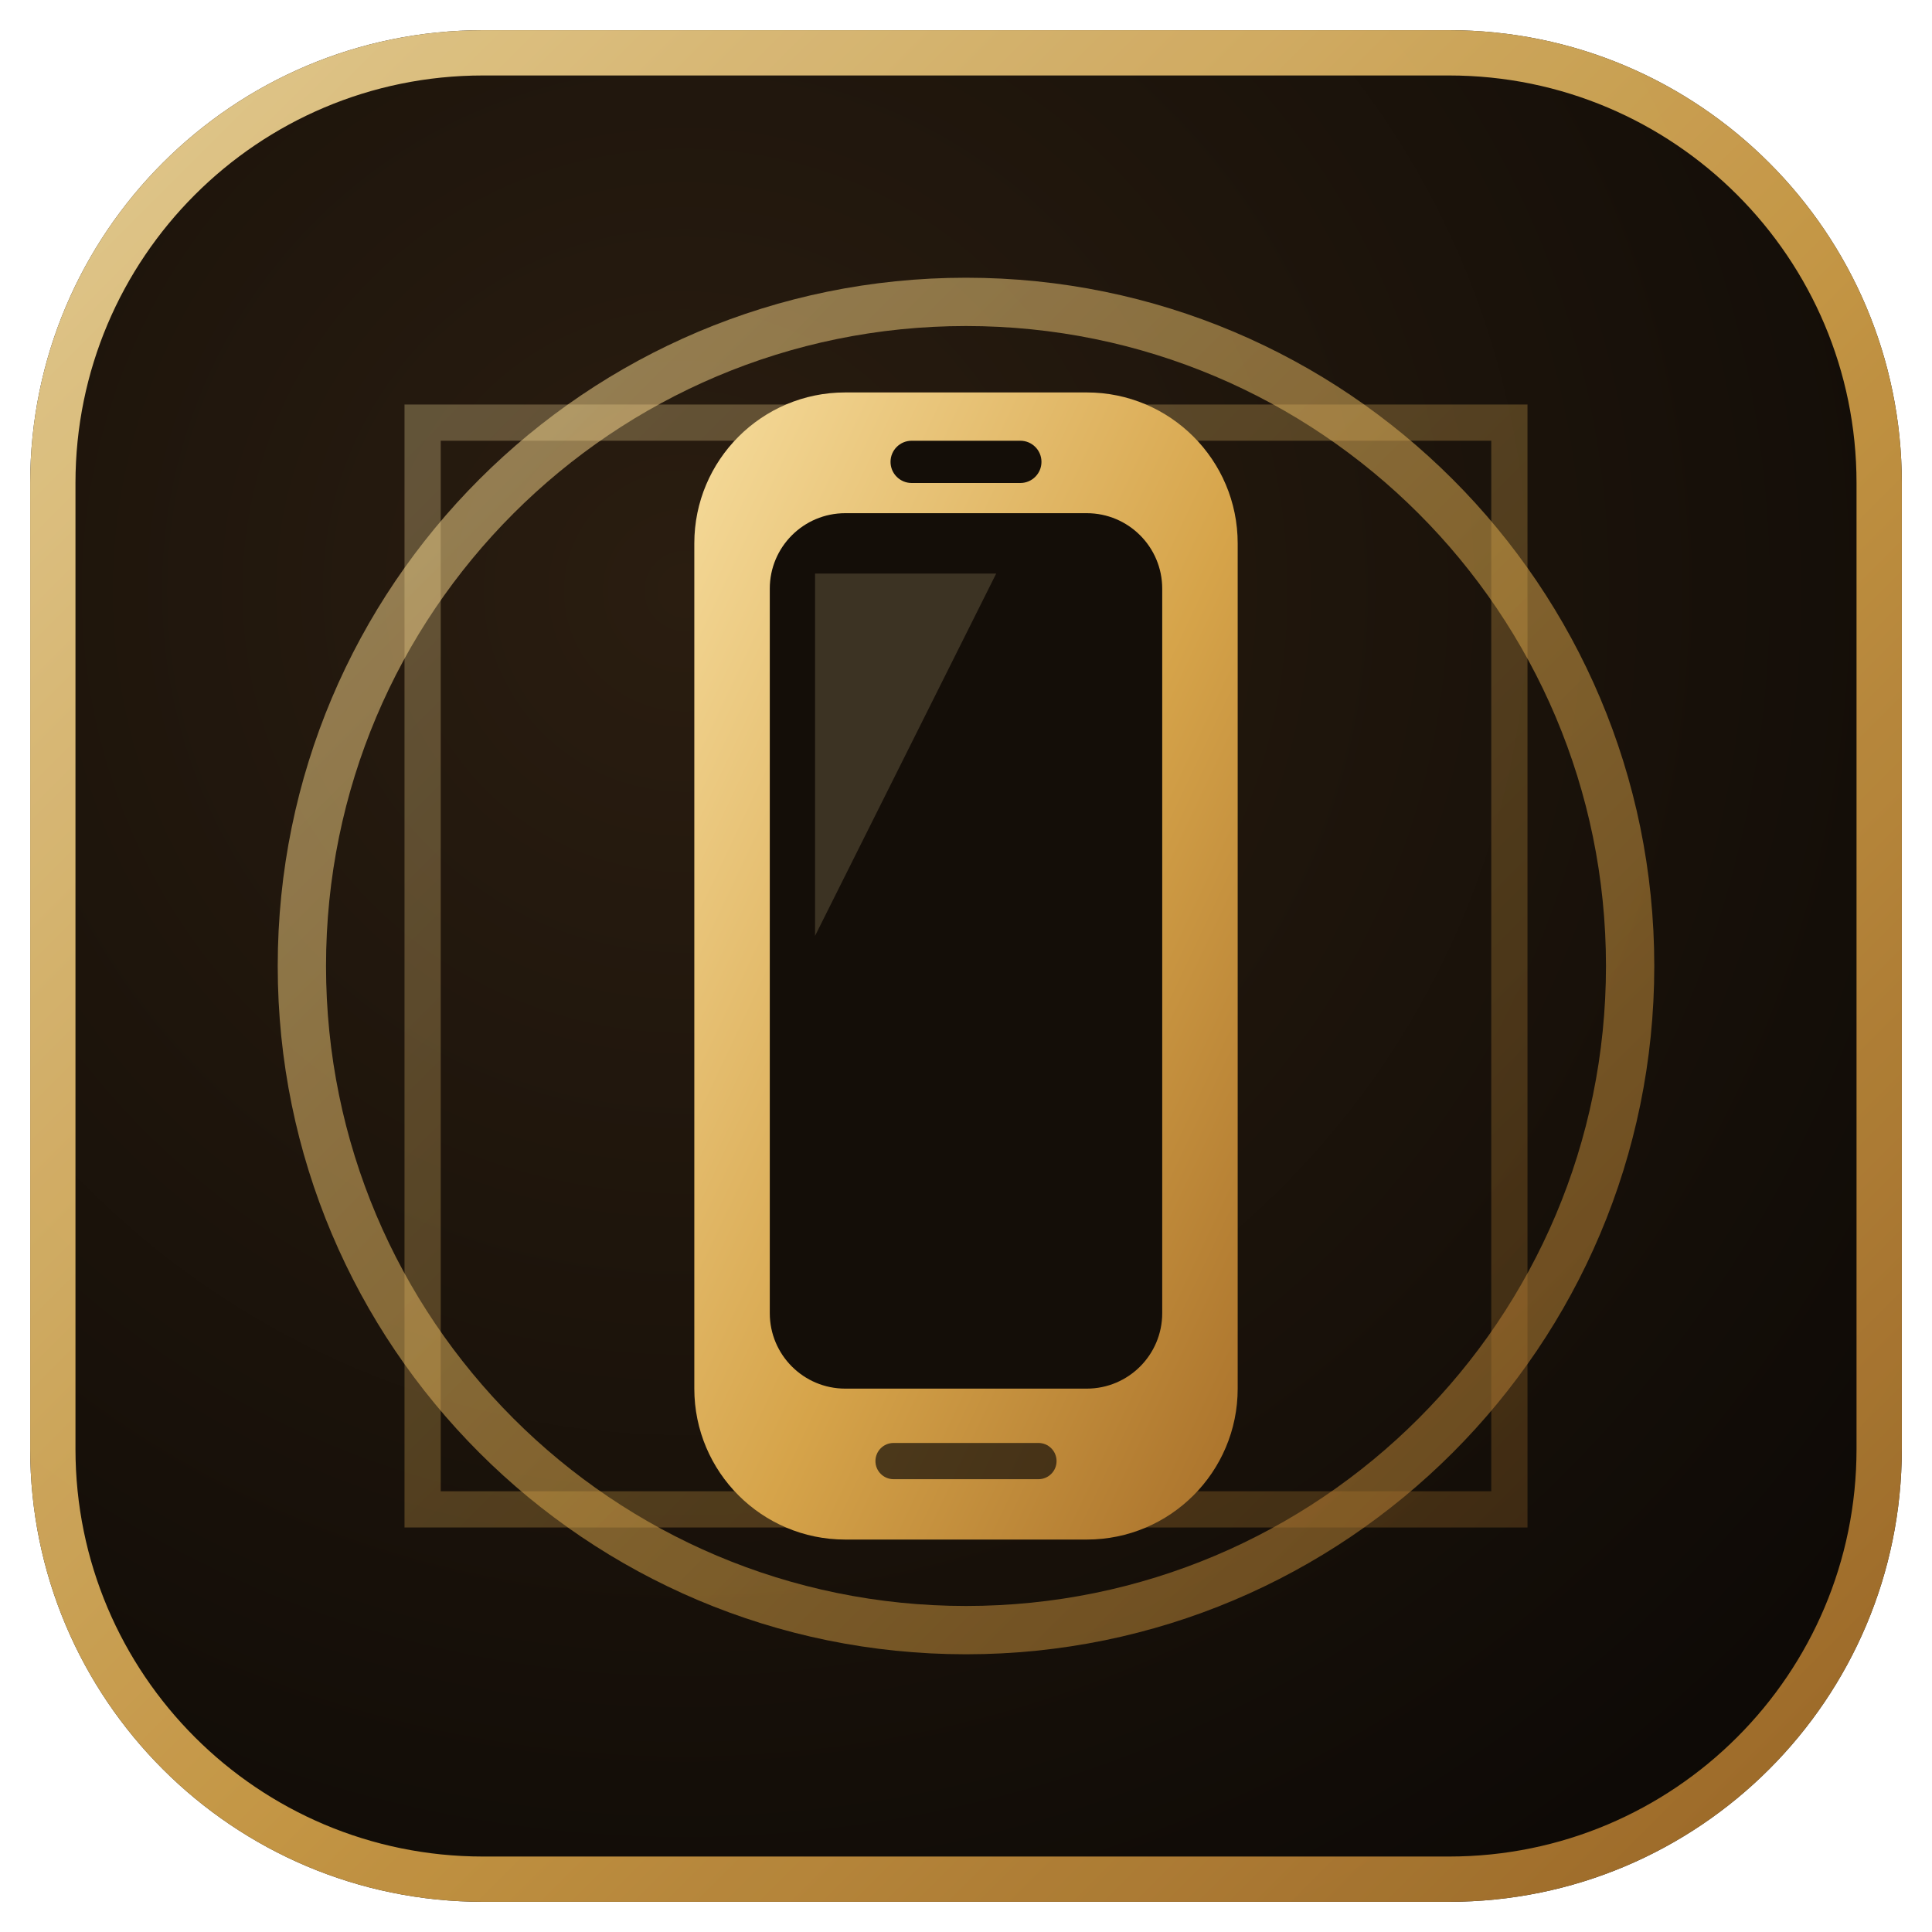
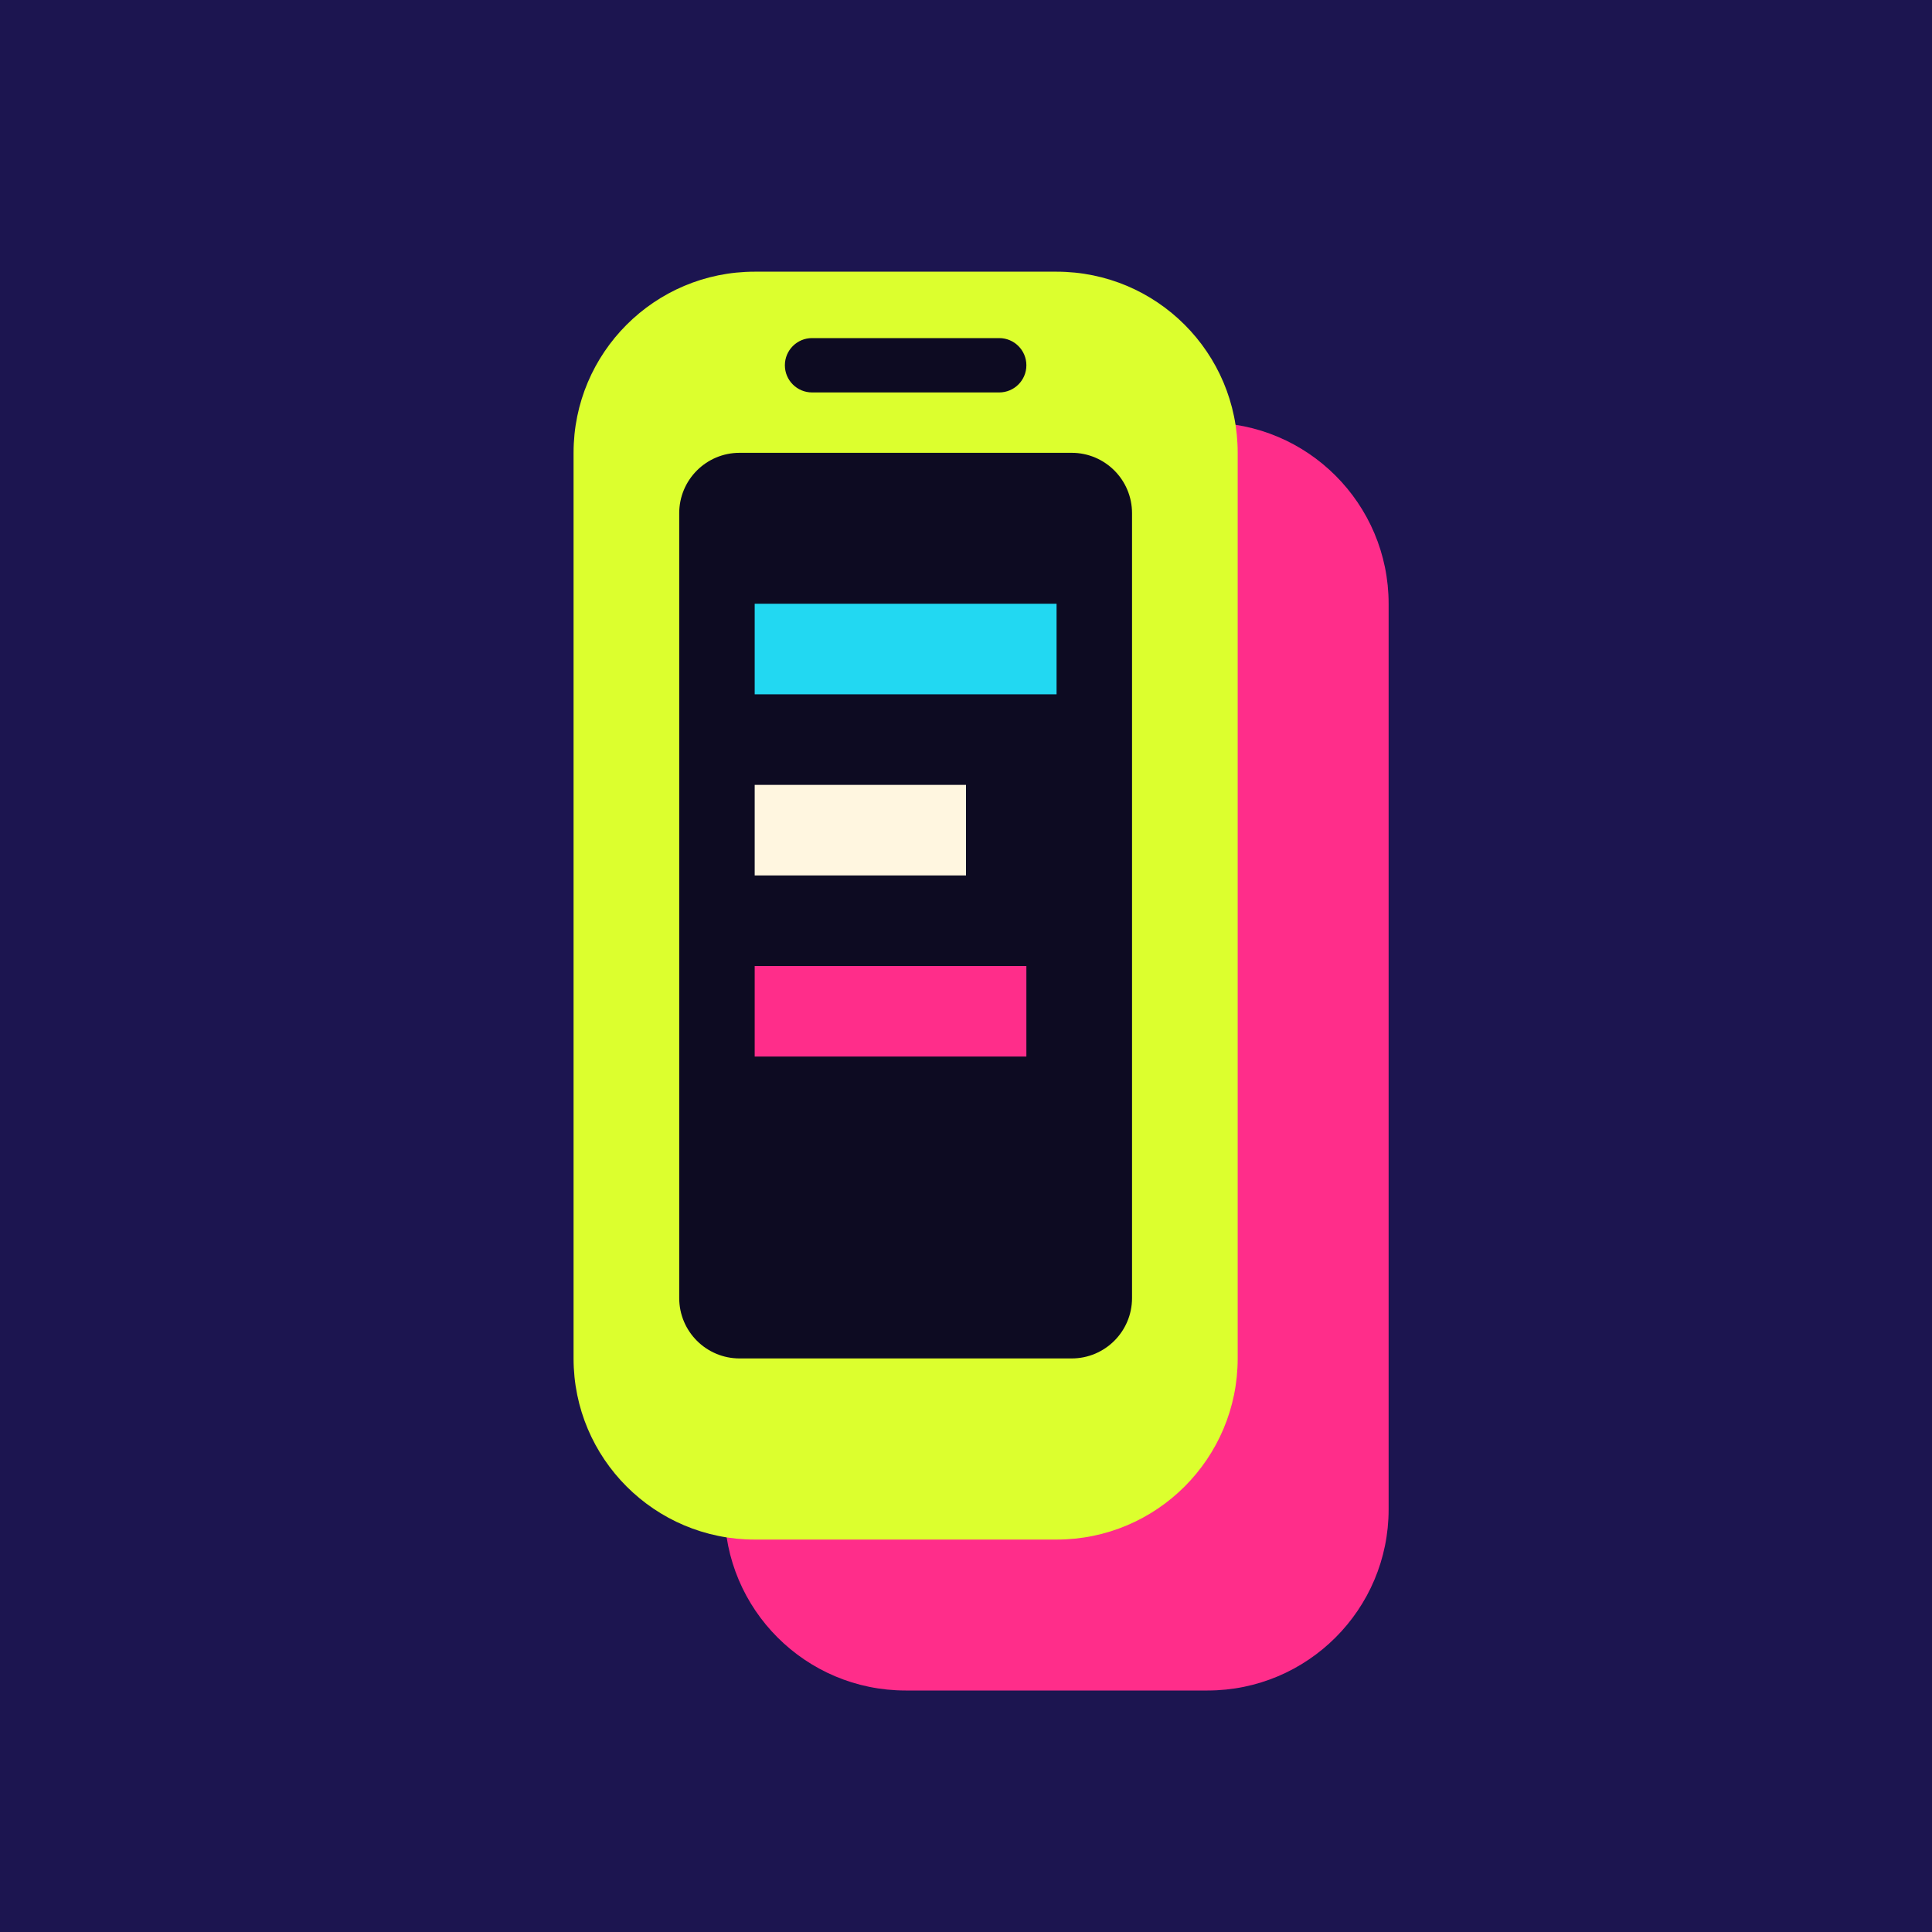
<svg xmlns="http://www.w3.org/2000/svg" viewBox="0 0 64 64">
-   <defs>
-     <linearGradient id="ouro" x1="0" y1="0" x2="1" y2="1">
-       <stop offset="0" stop-color="#f6dc9c" />
-       <stop offset="0.55" stop-color="#d6a44a" />
-       <stop offset="1" stop-color="#a8702a" />
-     </linearGradient>
-     <radialGradient id="fundo" cx="0.35" cy="0.3" r="0.9">
-       <stop offset="0" stop-color="#2a1d10" />
-       <stop offset="1" stop-color="#0b0805" />
-     </radialGradient>
-   </defs>
-   <rect x="1" y="1" width="62" height="62" rx="15" fill="url(#fundo)" />
-   <rect x="1.75" y="1.75" width="60.5" height="60.5" rx="14.25" fill="none" stroke="url(#ouro)" stroke-width="1.5" opacity="0.9" />
-   <circle cx="32" cy="32" r="22" fill="none" stroke="url(#ouro)" stroke-width="1.6" opacity="0.55" />
-   <rect x="14" y="14" width="36" height="36" fill="none" stroke="url(#ouro)" stroke-width="1.2" opacity="0.3" />
-   <rect x="23" y="13" width="18" height="38" rx="5" fill="url(#ouro)" />
-   <rect x="25.5" y="17" width="13" height="29" rx="2.5" fill="#140e08" />
-   <rect x="29.5" y="14.6" width="5" height="1.4" rx="0.7" fill="#140e08" />
-   <rect x="29" y="47.8" width="6" height="1.2" rx="0.6" fill="#140e08" opacity="0.7" />
-   <path d="M27 19 L33 19 L27 31 Z" fill="#f6dc9c" opacity="0.18" />
+   <rect width="64" height="64" fill="#1c1550" />
+   <rect x="24" y="14" width="22" height="42" rx="6" fill="#ff2d8a" />
+   <rect x="19" y="9" width="22" height="42" rx="6" fill="#dcff2e" />
+   <rect x="22.5" y="15" width="15" height="30" rx="2" fill="#0d0b22" />
+   <rect x="26" y="11.2" width="8" height="1.8" rx="0.9" fill="#0d0b22" />
+   <rect x="25" y="20" width="10" height="3" fill="#22d8f2" />
+   <rect x="25" y="26" width="7" height="3" fill="#fff6e0" />
+   <rect x="25" y="32" width="9" height="3" fill="#ff2d8a" />
</svg>
